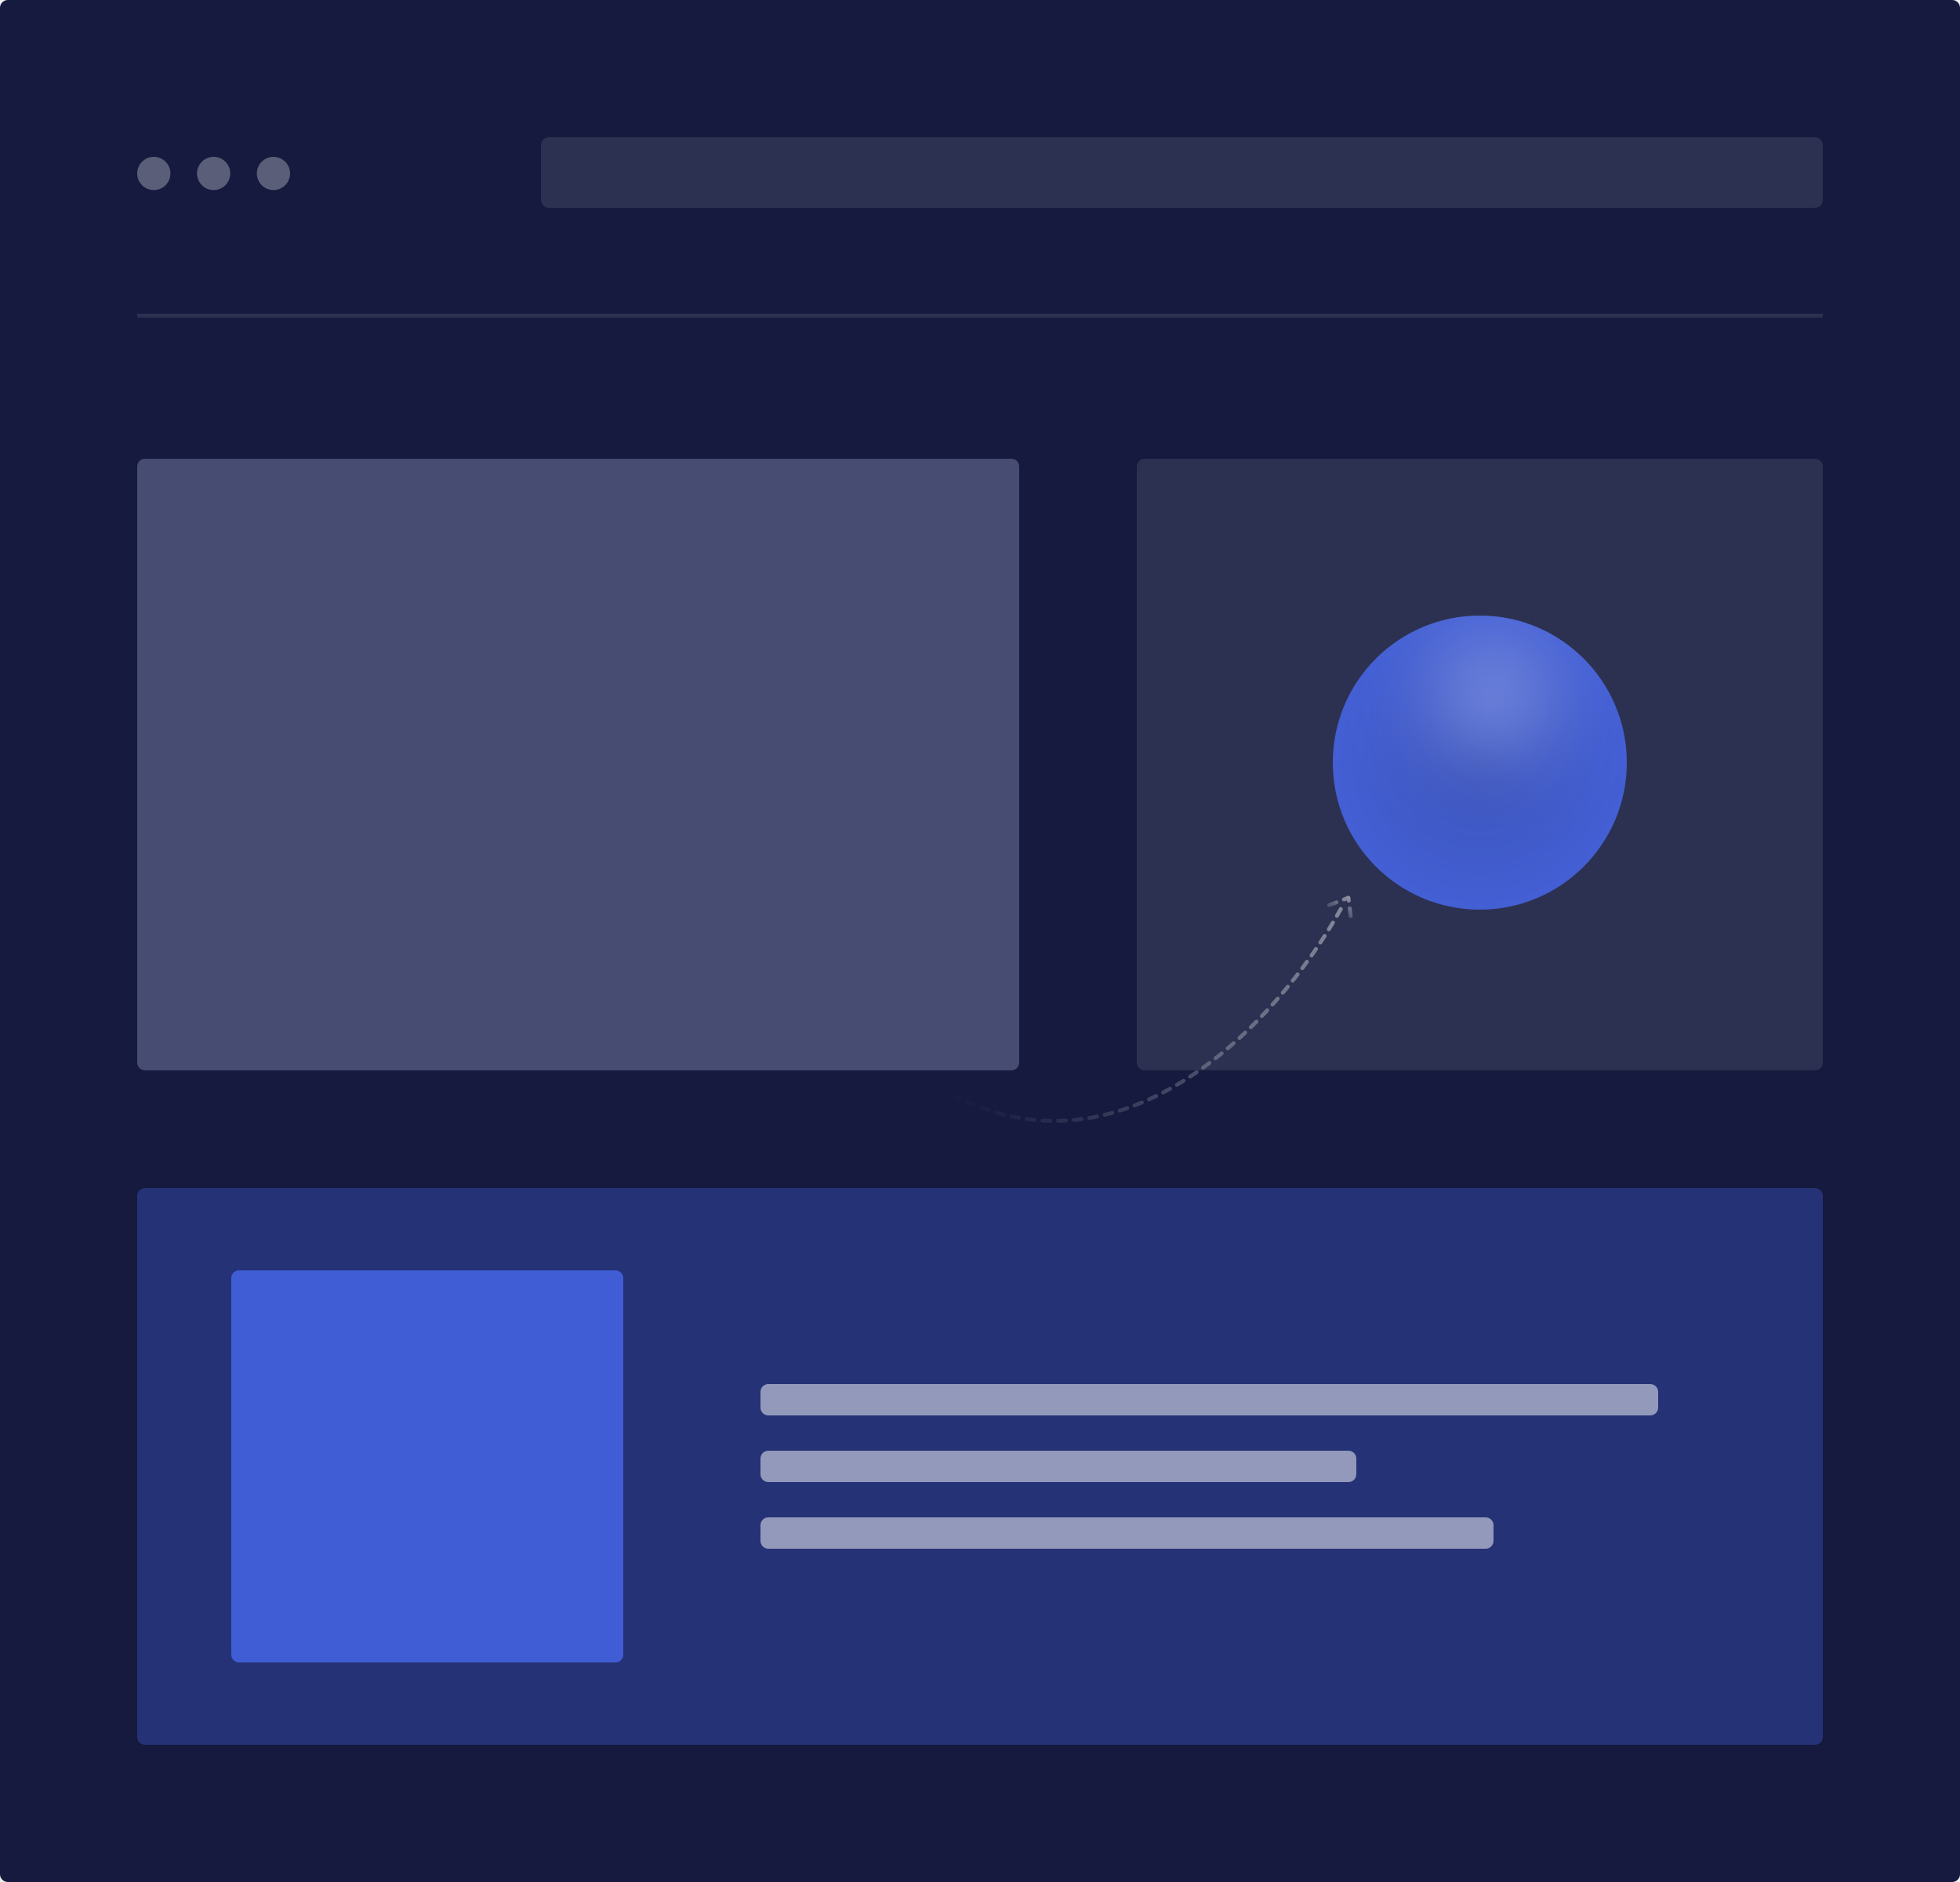
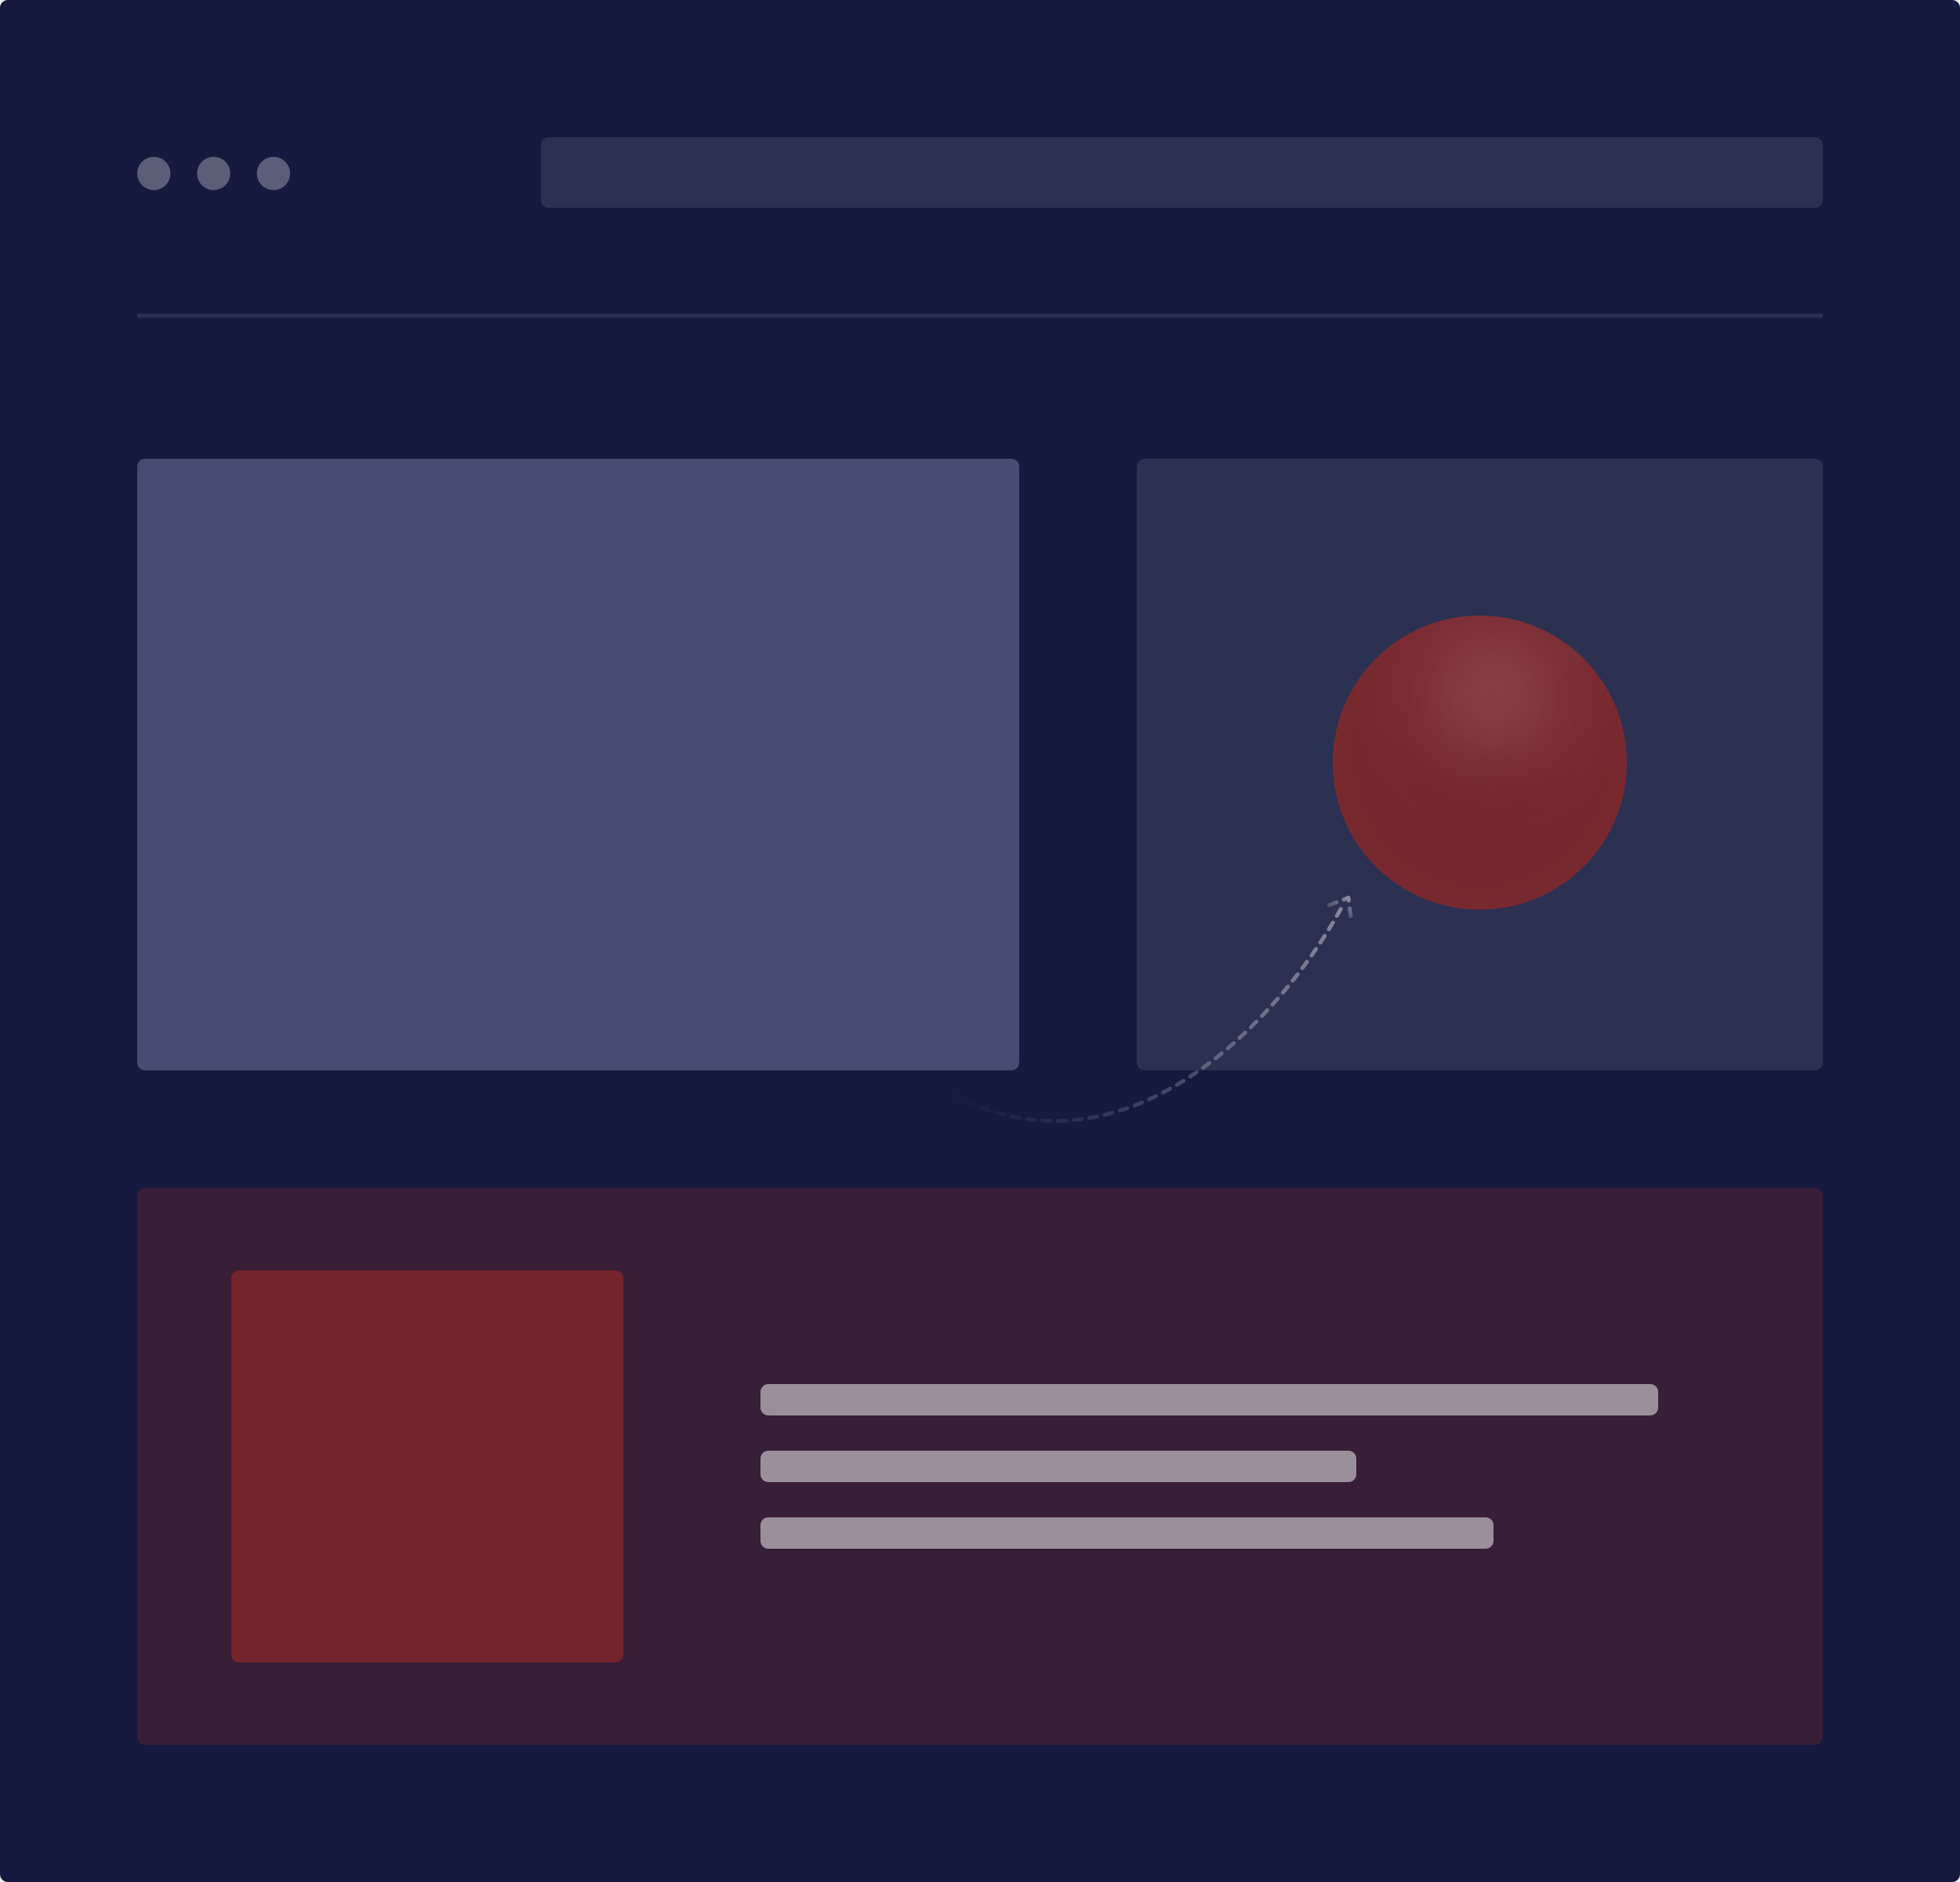
<svg xmlns="http://www.w3.org/2000/svg" xmlns:xlink="http://www.w3.org/1999/xlink" fill="none" height="480" viewBox="0 0 500 480" width="500">
  <filter id="a" color-interpolation-filters="sRGB" filterUnits="userSpaceOnUse" height="72.882" width="72.882" x="344.368" y="140.412">
    <feFlood flood-opacity="0" result="BackgroundImageFix" />
    <feBlend in="SourceGraphic" in2="BackgroundImageFix" mode="normal" result="shape" />
    <feGaussianBlur result="effect1_foregroundBlur_62:128" stdDeviation="10.5" />
  </filter>
  <radialGradient id="b" cx="0" cy="0" gradientTransform="matrix(0 40.2574 -40.2574 0 377.5 194.5)" gradientUnits="userSpaceOnUse" r="1">
    <stop offset="0" stop-opacity=".47" />
    <stop offset="1" stop-opacity="0" />
  </radialGradient>
  <linearGradient id="c">
    <stop offset="0" stop-color="#fff" stop-opacity=".48" />
    <stop offset="1" stop-color="#fff" stop-opacity="0" />
  </linearGradient>
  <linearGradient id="d" gradientUnits="userSpaceOnUse" x1="358.554" x2="242.956" xlink:href="#c" y1="226.723" y2="282.349" />
  <linearGradient id="e" gradientUnits="userSpaceOnUse" x1="343.992" x2="340.23" xlink:href="#c" y1="228.548" y2="234.571" />
  <mask id="f" height="75" maskUnits="userSpaceOnUse" width="75" x="340" y="157">
-     <circle cx="377.5" cy="194.5" fill="#4a6cf7" opacity=".8" r="37.5" />
+     <circle cx="377.5" cy="194.5" fill="#8C2727" opacity=".8" r="37.5" />
  </mask>
  <rect fill="#151a3e" height="480" rx="2" width="500" />
  <rect fill="#474c72" height="156" rx="2" width="225" x="35" y="117" />
  <path d="m35 80.5h430" opacity=".1" stroke="#fff" />
  <rect fill="#2c3151" height="156" rx="2" width="175" x="290" y="117" />
-   <rect fill="#4a6cf7" height="142" opacity=".3" rx="2" width="430" x="35" y="303" />
+   <rect fill="#8C2727" height="142" opacity=".3" rx="2" width="430" x="35" y="303" />
  <rect fill="#fff" height="8" opacity=".5" rx="2" width="229" x="194" y="353" />
  <rect fill="#fff" height="8" opacity=".5" rx="2" width="152" x="194" y="370" />
  <rect fill="#fff" height="8" opacity=".5" rx="2" width="187" x="194" y="387" />
-   <rect fill="#4a6cf7" fill-opacity=".73" height="100" rx="2" width="100" x="59" y="324" />
+   <rect fill="#8C2727" fill-opacity=".73" height="100" rx="2" width="100" x="59" y="324" />
  <g fill="#fff">
    <rect height="18" opacity=".1" rx="2" width="327" x="138" y="35" />
    <circle cx="39.239" cy="44.239" opacity=".3" r="4.239" />
    <circle cx="54.5" cy="44.239" opacity=".3" r="4.239" />
    <circle cx="69.761" cy="44.239" opacity=".3" r="4.239" />
  </g>
-   <circle cx="377.5" cy="194.5" fill="#4a6cf7" opacity=".8" r="37.5" />
+   <circle cx="377.5" cy="194.5" fill="#8C2727" opacity=".8" r="37.5" />
  <g mask="url(#f)">
    <circle cx="377.5" cy="194.5" fill="url(#b)" opacity=".8" r="37.5" />
    <g filter="url(#a)" opacity=".8">
      <circle cx="380.809" cy="176.853" fill="#fff" r="15.441" />
    </g>
  </g>
  <path d="m342.034 231.847c-17.07 30.902-64.095 81.339-115.64 35.871" stroke="url(#d)" stroke-dasharray="2 2" stroke-linecap="round" stroke-linejoin="round" />
  <path d="m339.077 230.867 4.896-1.896.589 4.685" stroke="url(#e)" stroke-dasharray="2 2" stroke-linecap="round" stroke-linejoin="round" />
</svg>
